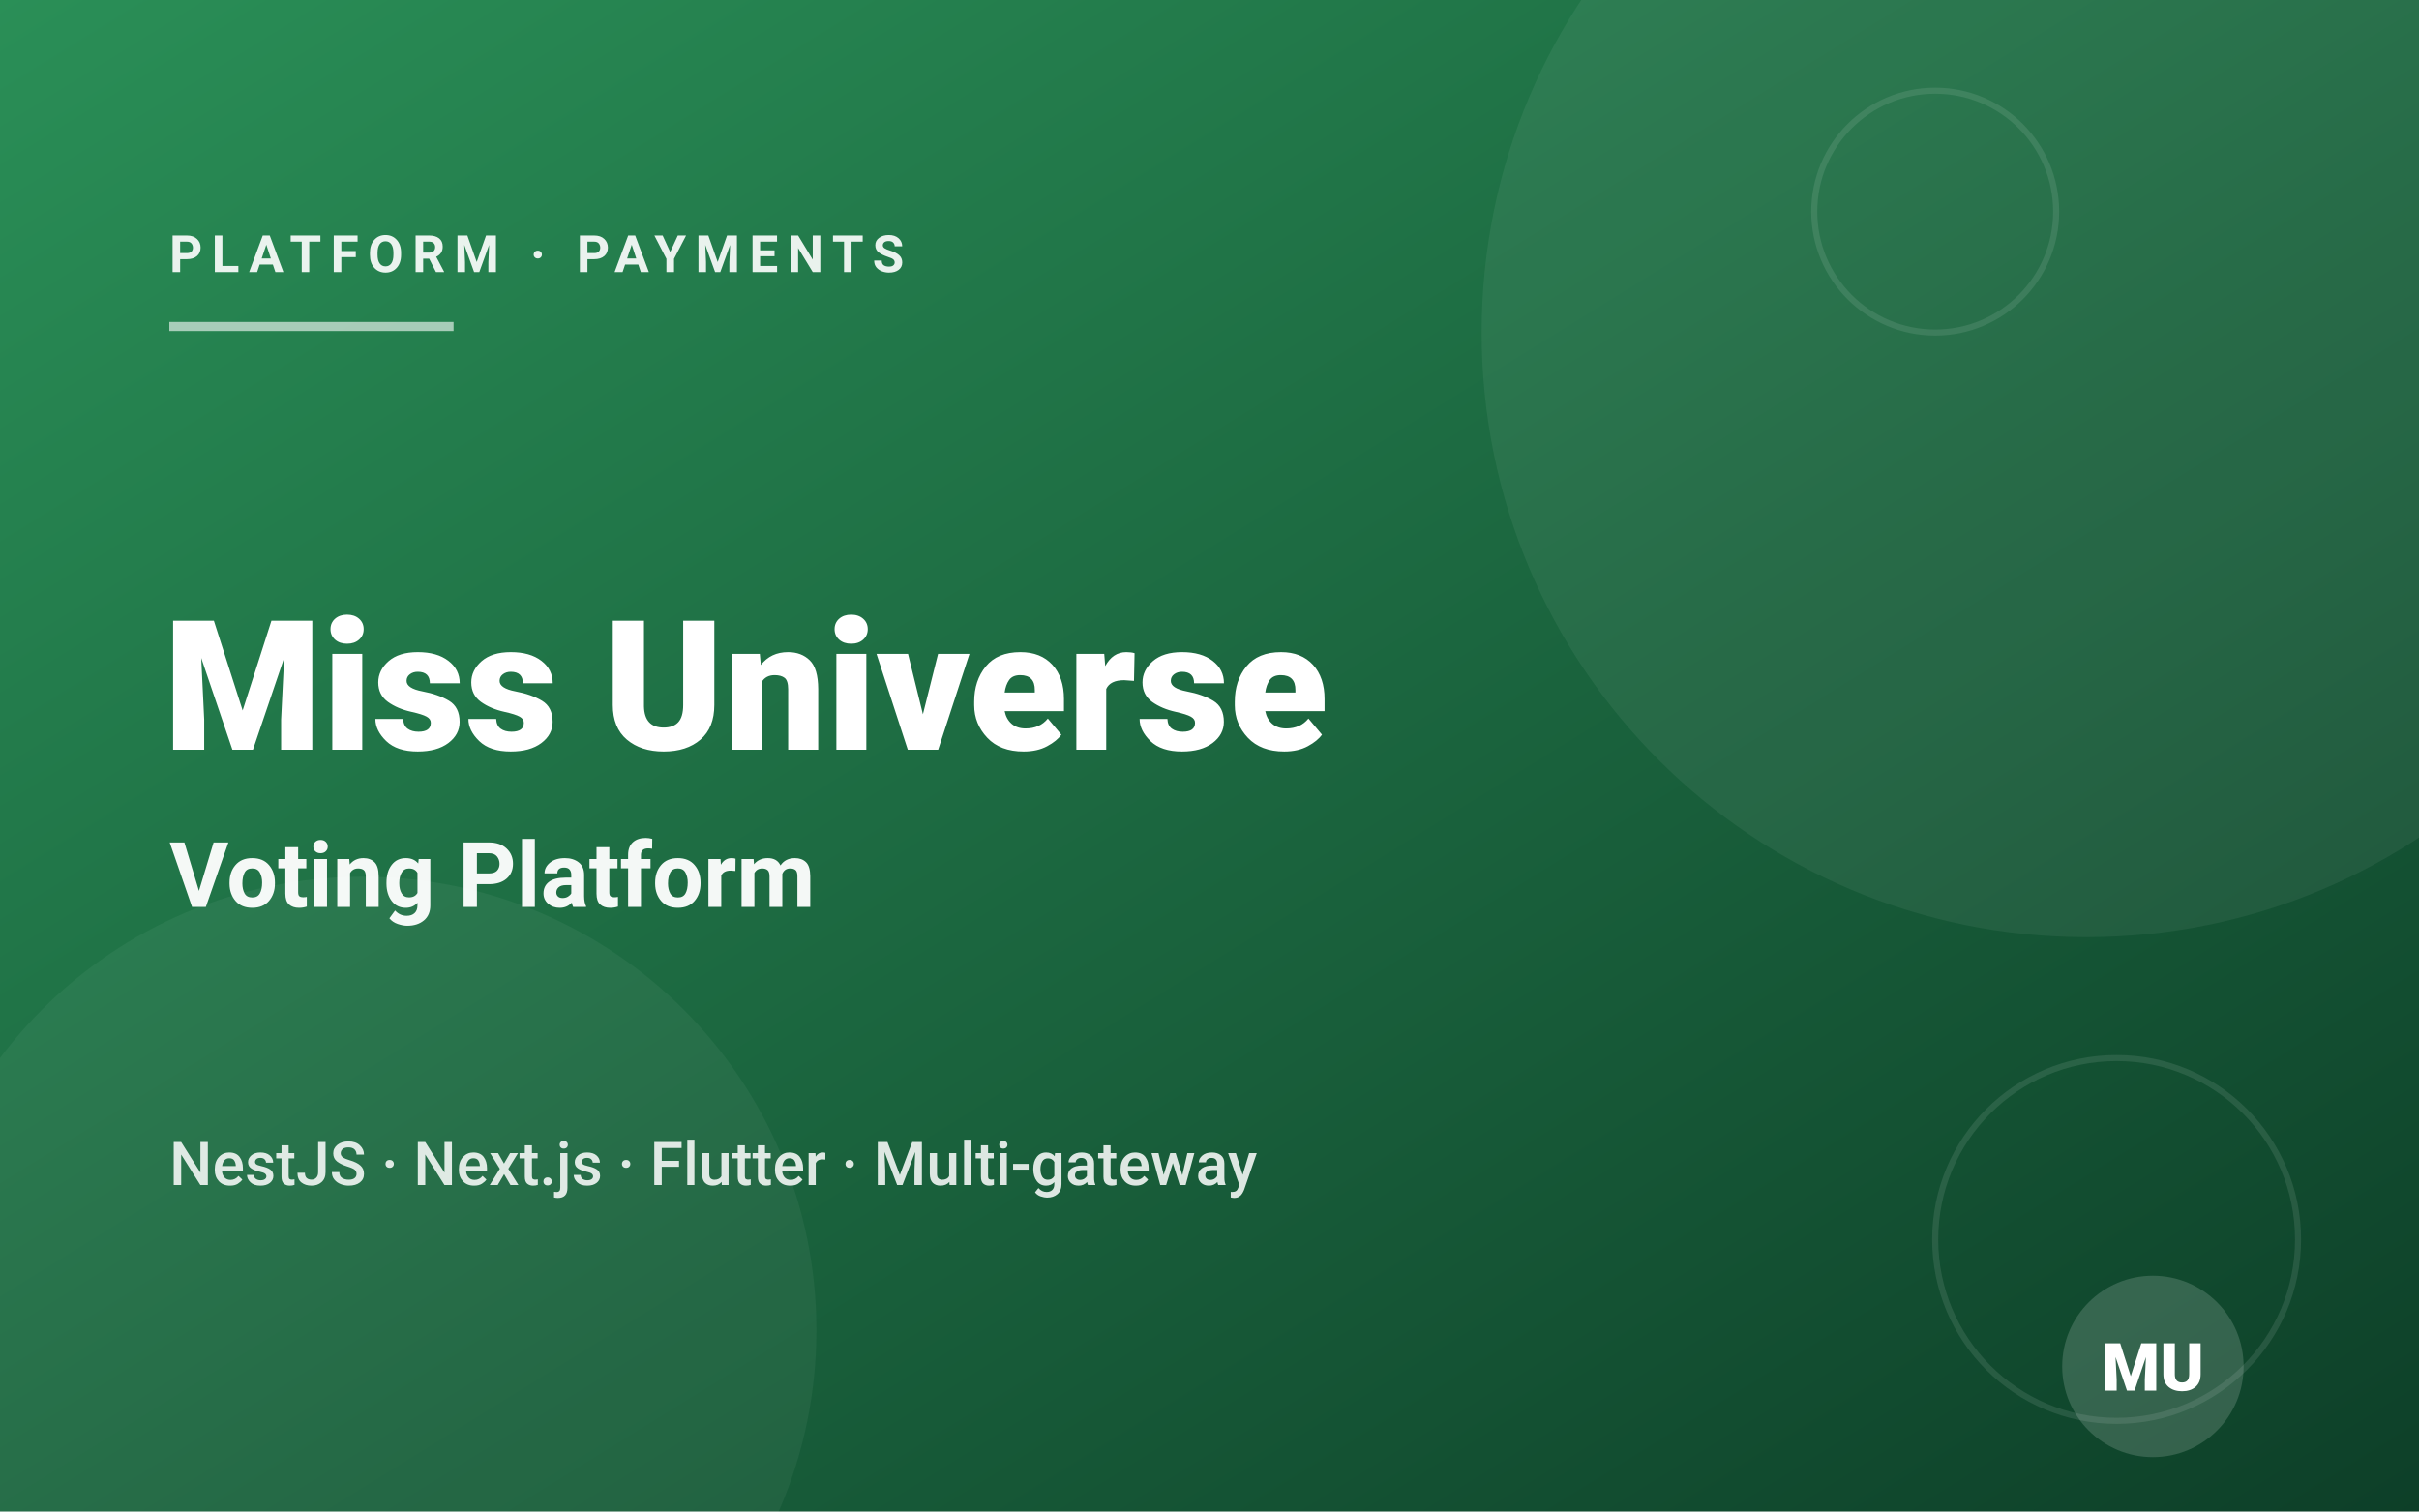
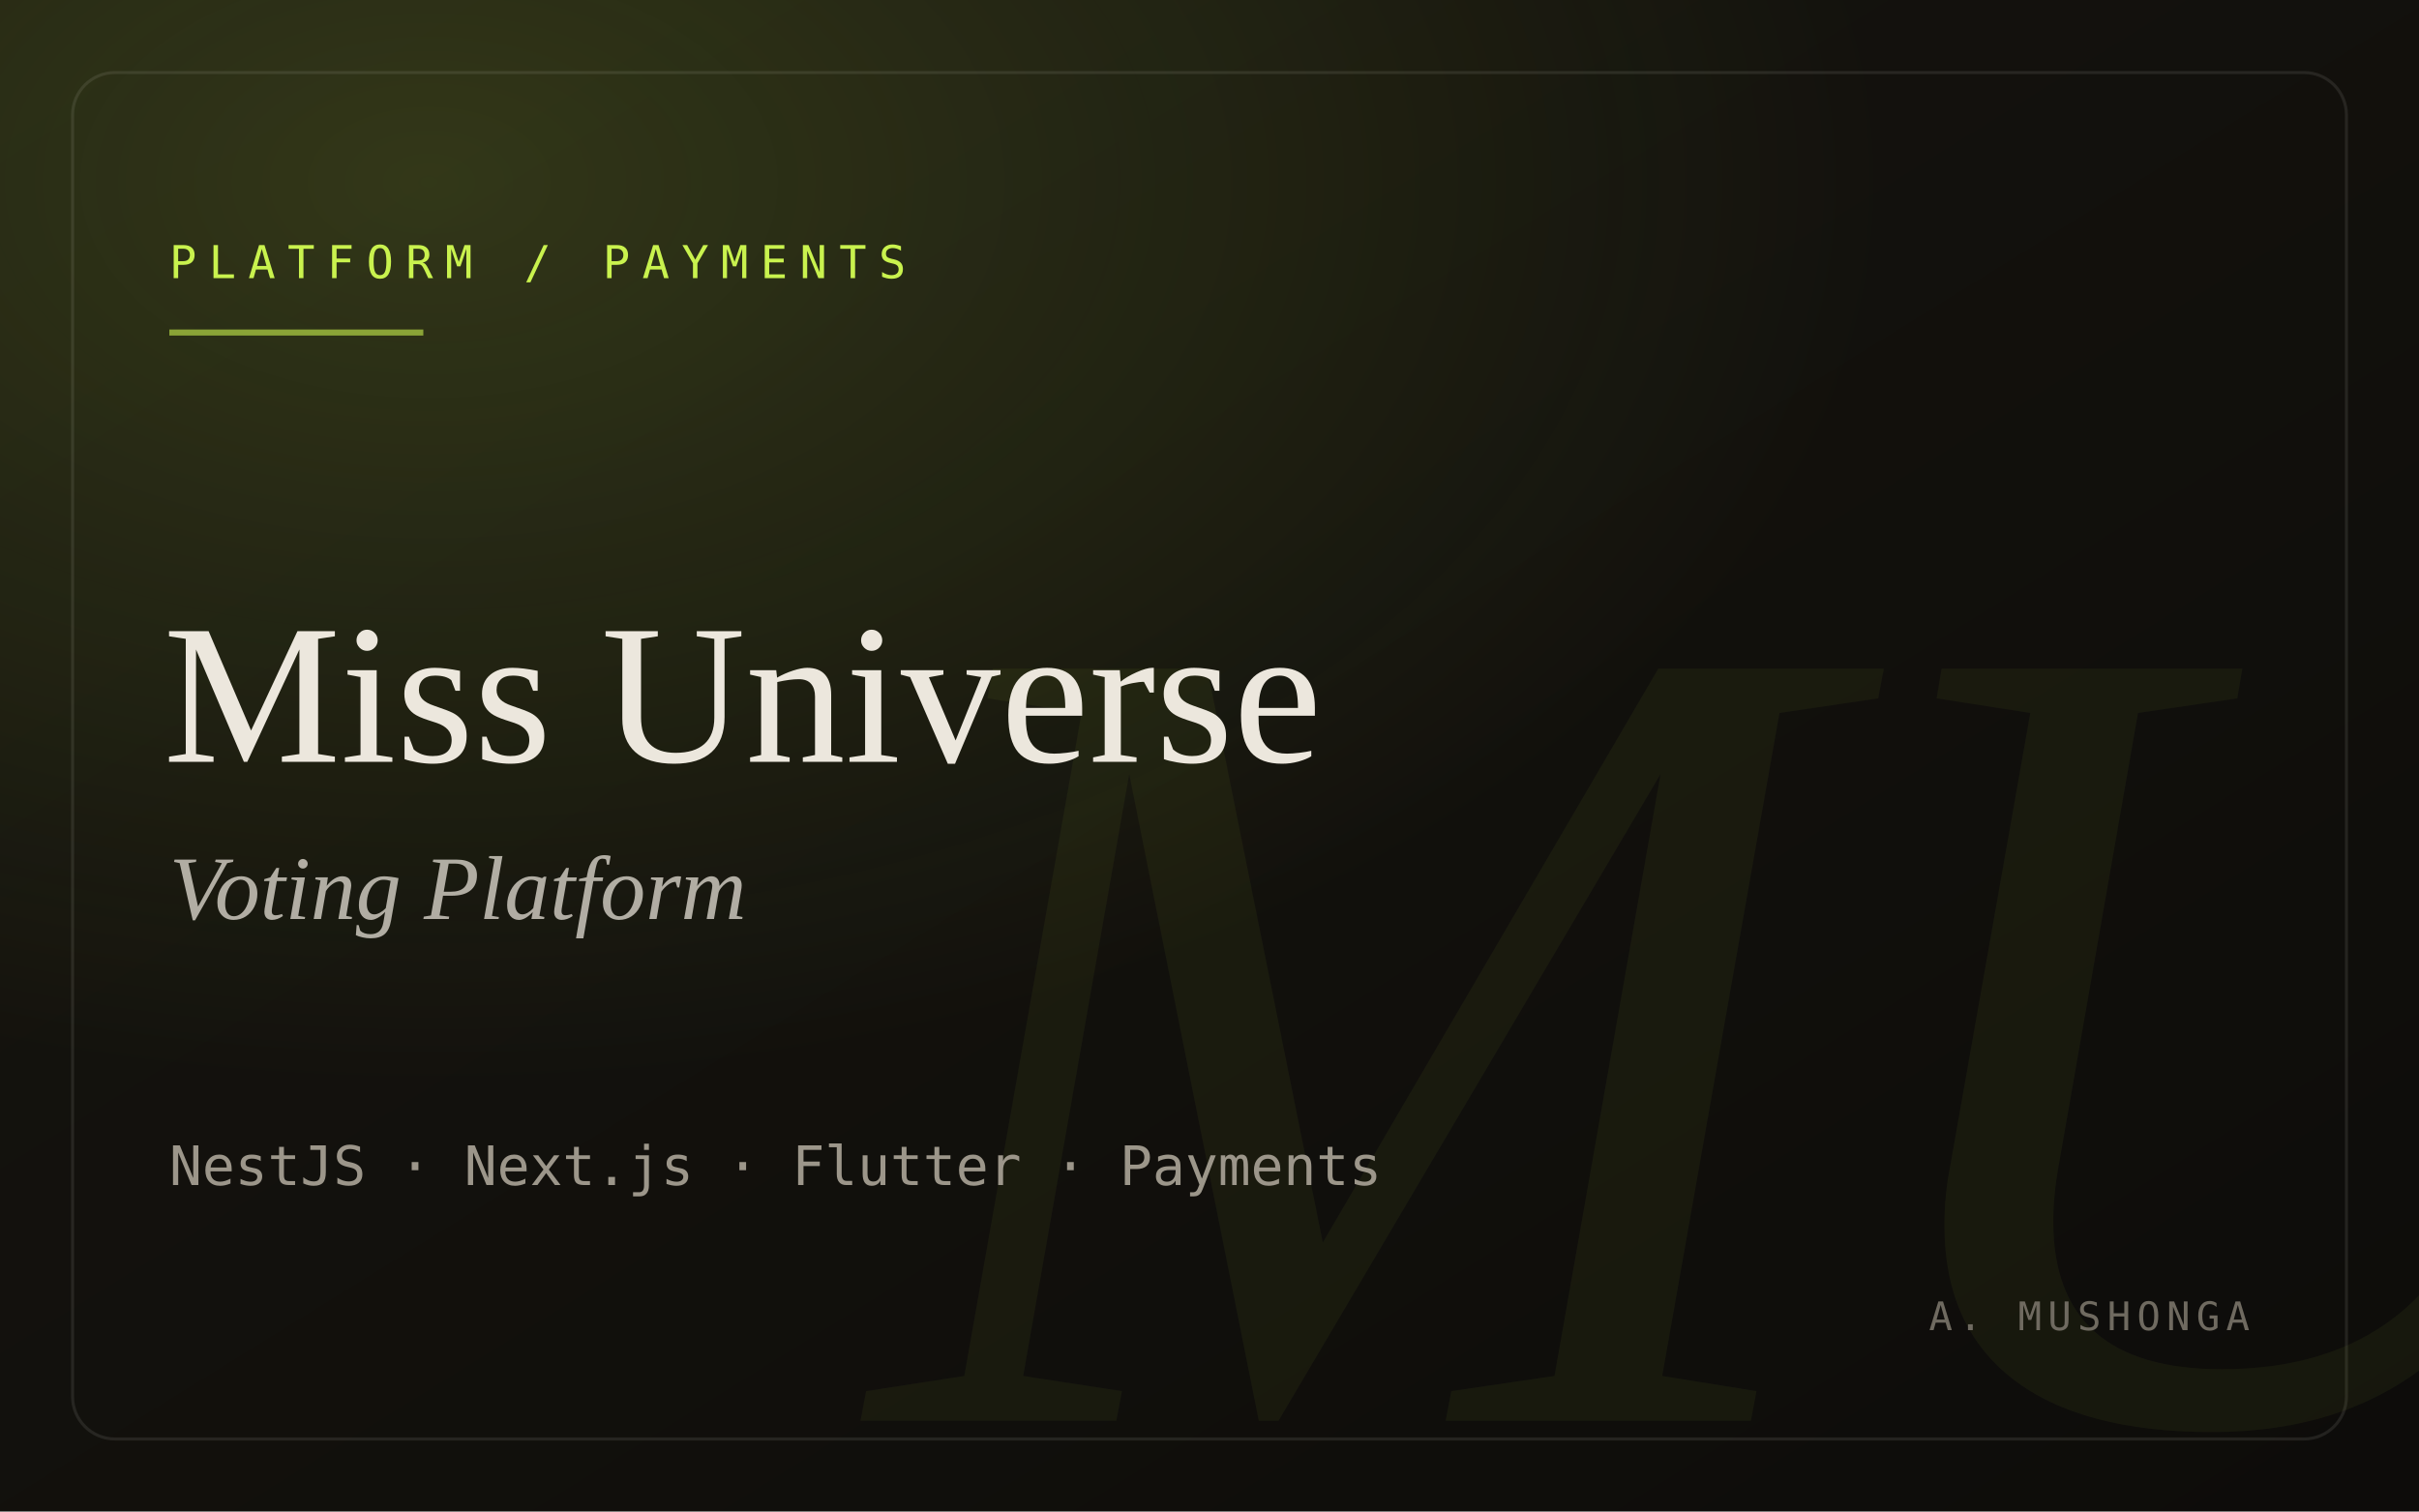
- <svg xmlns="http://www.w3.org/2000/svg" viewBox="0 0 800 500" width="800" height="500" font-family="'Segoe UI', Roboto, Helvetica, Arial, sans-serif">
+ <svg xmlns="http://www.w3.org/2000/svg" viewBox="0 0 800 500" width="800" height="500">
  <defs>
-     <linearGradient id="g" x1="0" y1="0" x2="1" y2="1">
-       <stop offset="0" stop-color="#2a8f57" />
-       <stop offset="1" stop-color="#0d3f28" />
+     <linearGradient id="bg" x1="0" y1="0" x2="1" y2="1">
+       <stop offset="0" stop-color="#17150f" />
+       <stop offset="1" stop-color="#0d0c0a" />
    </linearGradient>
+     <radialGradient id="glow" cx="18%" cy="12%" r="60%">
+       <stop offset="0" stop-color="#c9f24e" stop-opacity="0.16" />
+       <stop offset="1" stop-color="#c9f24e" stop-opacity="0" />
+     </radialGradient>
  </defs>
-   <rect width="800" height="500" fill="url(#g)" />
-   <circle cx="690" cy="110" r="200" fill="#ffffff" opacity="0.06" />
-   <circle cx="120" cy="440" r="150" fill="#ffffff" opacity="0.05" />
-   <g opacity="0.10" fill="none" stroke="#ffffff" stroke-width="2">
-     <circle cx="700" cy="410" r="60" />
-     <circle cx="640" cy="70" r="40" />
-   </g>
-   <text x="56" y="90" fill="#ffffff" font-size="17" font-weight="700" letter-spacing="3" opacity="0.9">PLATFORM · PAYMENTS</text>
-   <line x1="56" y1="108" x2="150" y2="108" stroke="#ffffff" stroke-width="3" opacity="0.6" />
-   <text x="54" y="248" fill="#ffffff" font-size="60" font-weight="800">Miss Universe</text>
-   <text x="56" y="300" fill="#ffffff" font-size="30" font-weight="600" opacity="0.95">Voting Platform</text>
-   <text x="56" y="392" fill="#ffffff" font-size="20" font-weight="500" opacity="0.85">NestJS · Next.js · Flutter · Multi-gateway</text>
-   <g>
-     <circle cx="712" cy="452" r="30" fill="#ffffff" opacity="0.16" />
-     <text x="712" y="460" fill="#ffffff" font-size="22" font-weight="800" text-anchor="middle">MU</text>
-   </g>
+   <rect width="800" height="500" fill="url(#bg)" />
+   <rect width="800" height="500" fill="url(#glow)" />
+   <rect x="24" y="24" width="752" height="452" rx="14" fill="none" stroke="#ece7dd" stroke-opacity="0.10" />
+   <text x="880" y="470" font-family="Georgia, 'Times New Roman', serif" font-size="380" font-weight="500" fill="#c9f24e" fill-opacity="0.05" text-anchor="end" font-style="italic">MU</text>
+   <text x="56" y="92" font-family="'JetBrains Mono', ui-monospace, Consolas, monospace" font-size="15" letter-spacing="4" fill="#c9f24e">PLATFORM / PAYMENTS</text>
+   <line x1="56" y1="110" x2="140" y2="110" stroke="#c9f24e" stroke-width="2" stroke-opacity="0.6" />
+   <text x="54" y="252" font-family="Georgia, 'Times New Roman', serif" font-size="66" font-weight="500" fill="#ece7dd">Miss Universe</text>
+   <text x="56" y="304" font-family="Georgia, 'Times New Roman', serif" font-size="30" font-style="italic" fill="#ece7dd" fill-opacity="0.72">Voting Platform</text>
+   <text x="56" y="392" font-family="'JetBrains Mono', ui-monospace, Consolas, monospace" font-size="18" fill="#9c968a">NestJS · Next.js · Flutter · Payments</text>
+   <text x="744" y="440" font-family="'JetBrains Mono', ui-monospace, Consolas, monospace" font-size="13" letter-spacing="2" fill="#6f6a60" text-anchor="end">A. MUSHONGA</text>
</svg>
